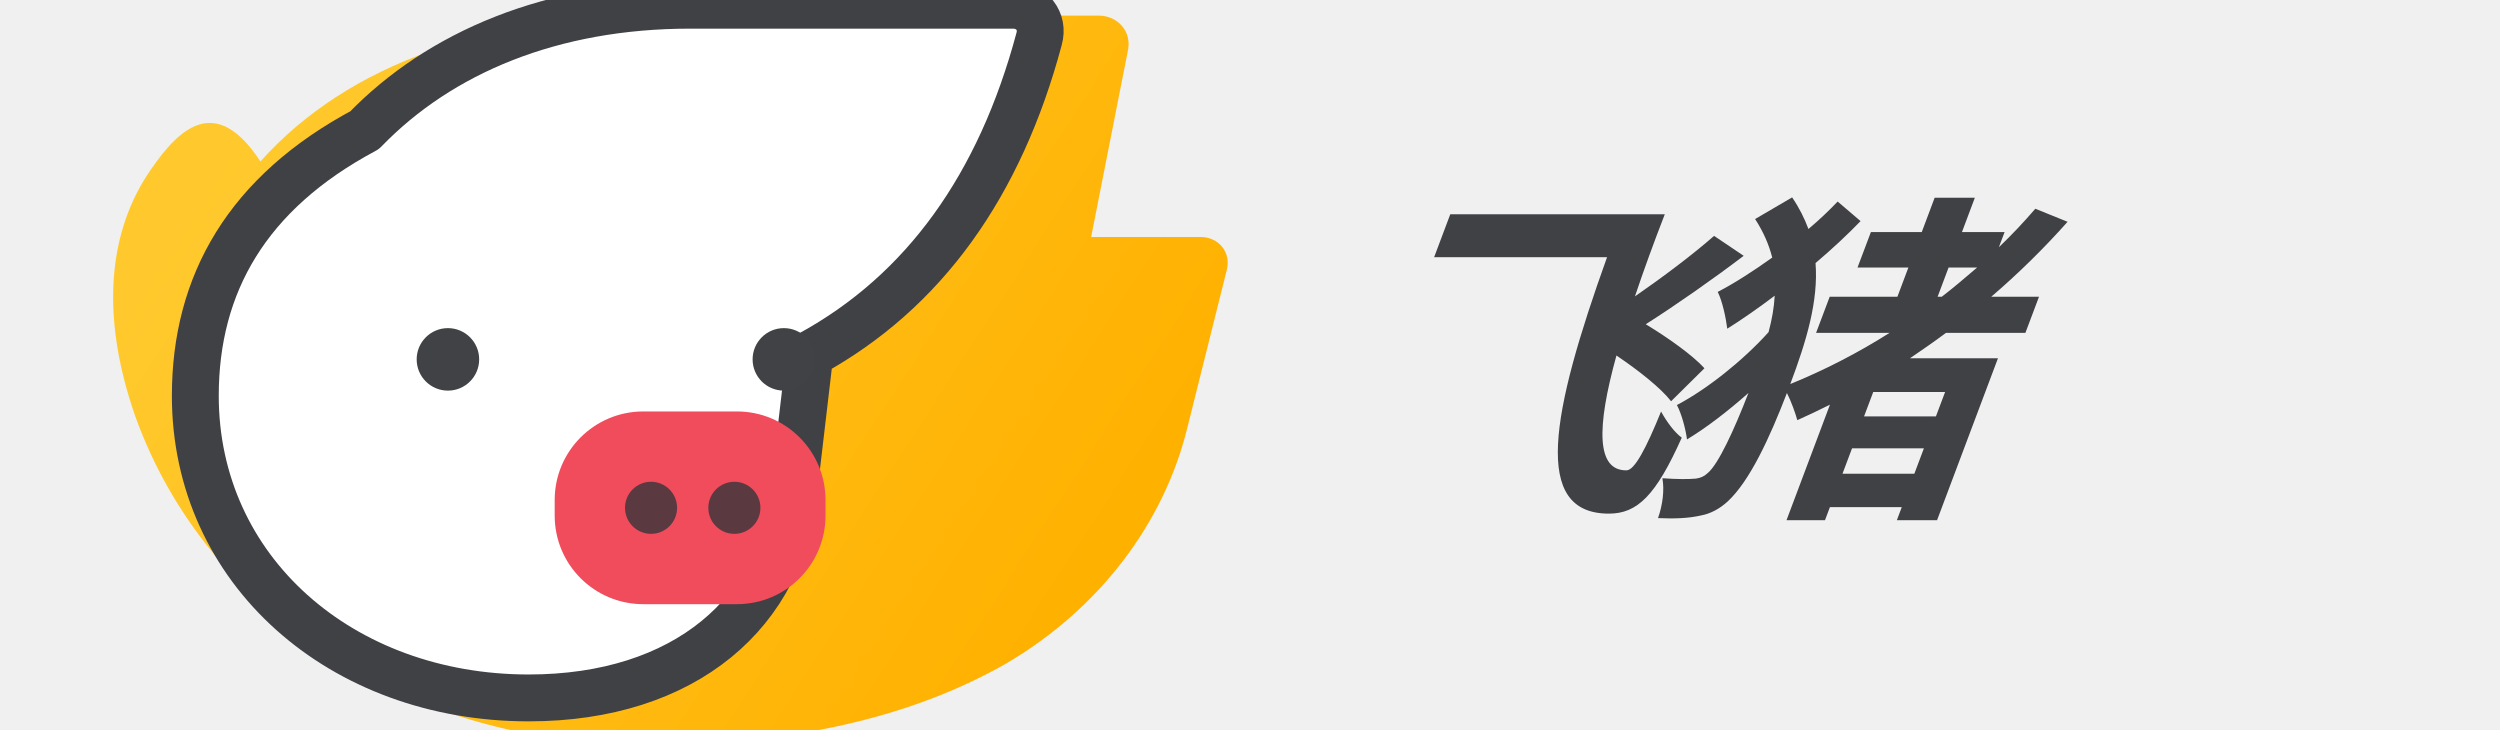
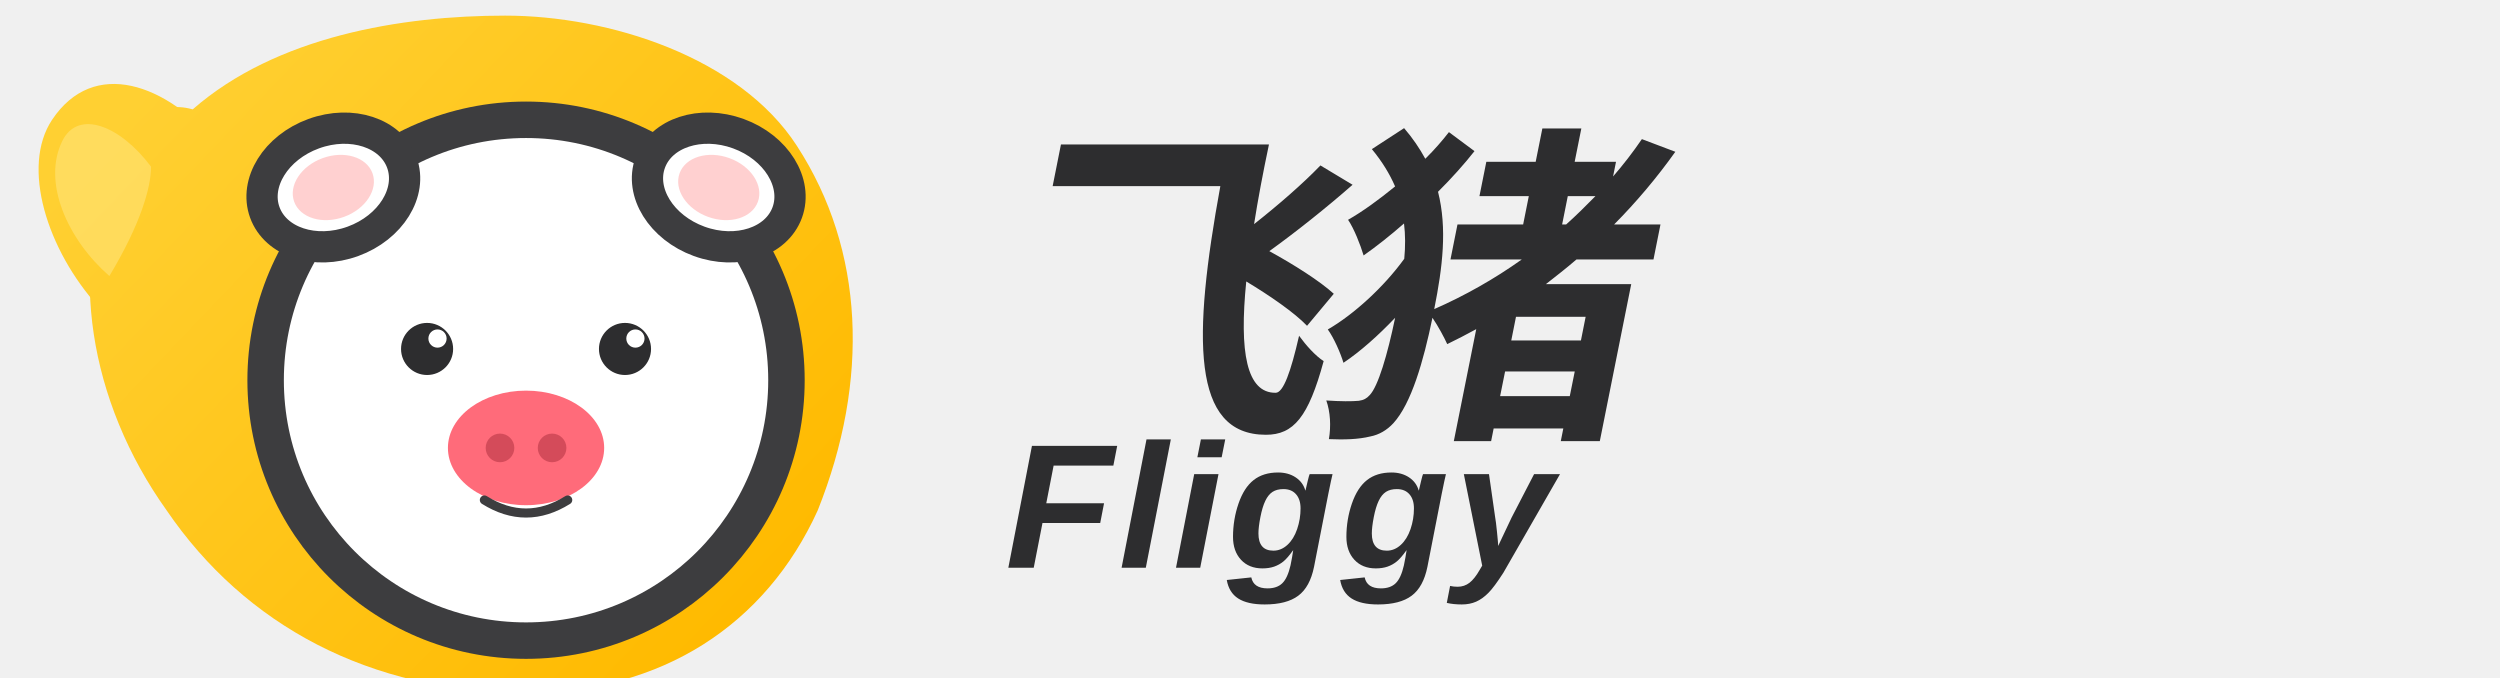
- <svg xmlns="http://www.w3.org/2000/svg" width="960" height="280" viewBox="0 0 960 280" fill="none">
+ <svg xmlns="http://www.w3.org/2000/svg" width="960" height="260" viewBox="0 0 960 260" fill="none">
  <defs>
-     <linearGradient id="fliggyGold" x1="86" y1="34" x2="392" y2="232" gradientUnits="userSpaceOnUse">
-       <stop stop-color="#FFC92D" />
-       <stop offset="1" stop-color="#FFB100" />
+     <linearGradient id="wingGold" x1="40" y1="30" x2="260" y2="240" gradientUnits="userSpaceOnUse">
+       <stop stop-color="#FFD032" />
+       <stop offset="1" stop-color="#FFBA00" />
    </linearGradient>
+     <clipPath id="pigClip">
+       <circle cx="185" cy="140" r="95" />
+     </clipPath>
  </defs>
-   <g transform="translate(24 12)">
-     <path d="M76 74C110 36 164 18 229 18H398C405 18 411 24 409 32L395 103H437C444 103 449 109 447 116L432 176C423 213 398 246 362 267C325 288 279 298 225 298C131 298 55 247 28 172C14 132 18 100 34 77C45 61 59 48 76 74Z" fill="url(#fliggyGold)" transform="translate(0 -24)" />
-     <path d="M83 143C83 88 123 51 186 33C206 27 226 24 248 24H393C401 24 406 31 404 39C392 87 376 119 355 138H392C400 138 405 145 403 152C387 210 343 248 278 267C259 273 238 276 216 276C132 276 71 223 71 149C71 147 71 145 71 143C71 143 78 143 83 143Z" fill="url(#fliggyGold)" transform="translate(0 -24)" />
-     <path d="M116 112C145 82 188 64 241 64H365C372 64 377 70 375 77C360 133 331 174 287 198L281 249C277 297 239 330 179 330C107 330 51 281 51 214C51 171 71 136 116 112Z" fill="white" transform="translate(0 -74)" />
-     <path d="M116 112C145 82 188 64 241 64H365C372 64 377 70 375 77C360 133 331 174 287 198L281 249C277 297 239 330 179 330C107 330 51 281 51 214C51 171 71 136 116 112Z" stroke="#404145" stroke-width="18" stroke-linejoin="round" transform="translate(0 -74)" />
-     <circle cx="148" cy="126" r="12" fill="#414246" />
-     <circle cx="277" cy="126" r="12" fill="#414246" />
-     <rect x="189" y="146" width="104" height="74" rx="34" fill="#F04C5C" />
-     <circle cx="226" cy="183" r="10" fill="#5A3941" />
-     <circle cx="258" cy="183" r="10" fill="#5A3941" />
+   <g transform="translate(16 4)">
+     <path d="M58 38C90 10 138 2 178 2C218 2 268 18 290 52C316 92 318 142 298 192C278 236 238 262 186 262C126 262 78 236 48 192C18 150 10 98 28 58C34 44 44 34 58 38Z" fill="url(#wingGold)" />
+     <path d="M68 52C48 28 20 18 4 42C-8 60 2 92 22 114C38 130 56 136 68 128C58 108 56 82 68 52Z" fill="url(#wingGold)" />
+     <path d="M42 60C30 44 14 38 8 50C0 66 10 88 26 102C38 82 42 68 42 60Z" fill="#FFE47A" opacity="0.6" />
  </g>
-   <g transform="translate(510 188) skewX(-10)">
-     <text x="0" y="0" fill="#404145" font-family="'PingFang SC','Hiragino Sans GB','Noto Sans SC','Microsoft YaHei',sans-serif" font-size="132" font-style="italic" font-weight="900" letter-spacing="-14">
-       飞猪
-     </text>
+   <g transform="translate(16 4)">
+     <circle cx="186" cy="142" r="100" fill="white" stroke="#3D3D3F" stroke-width="14" />
+     <ellipse cx="112" cy="68" rx="28" ry="22" fill="white" stroke="#3D3D3F" stroke-width="12" transform="rotate(-20 112 68)" />
+     <ellipse cx="112" cy="68" rx="16" ry="12" fill="#FFD0D0" transform="rotate(-20 112 68)" />
+     <ellipse cx="260" cy="68" rx="28" ry="22" fill="white" stroke="#3D3D3F" stroke-width="12" transform="rotate(20 260 68)" />
+     <ellipse cx="260" cy="68" rx="16" ry="12" fill="#FFD0D0" transform="rotate(20 260 68)" />
+     <circle cx="148" cy="130" r="10" fill="#2D2D2F" />
+     <circle cx="224" cy="130" r="10" fill="#2D2D2F" />
+     <circle cx="152" cy="126" r="3.5" fill="white" />
+     <circle cx="228" cy="126" r="3.5" fill="white" />
+     <ellipse cx="186" cy="168" rx="30" ry="22" fill="#FF6B7A" />
+     <circle cx="176" cy="168" r="5.5" fill="#D44B5A" />
+     <circle cx="196" cy="168" r="5.5" fill="#D44B5A" />
+     <path d="M170 188 Q186 198 202 188" stroke="#3D3D3F" stroke-width="3.5" fill="none" stroke-linecap="round" />
+   </g>
+   <g transform="translate(380 10)">
+     <text x="0" y="148" fill="#2D2D2F" font-family="'PingFang SC','Hiragino Sans GB','Noto Sans SC','Microsoft YaHei',sans-serif" font-size="128" font-weight="900" font-style="italic" letter-spacing="-8">飞猪</text>
+   </g>
+   <g transform="translate(386 0)">
+     <text x="0" y="218" fill="#2D2D2F" font-family="'Avenir Next','PingFang SC','Helvetica Neue',Arial,sans-serif" font-size="68" font-weight="800" font-style="italic" letter-spacing="2">Fliggy</text>
  </g>
</svg>
